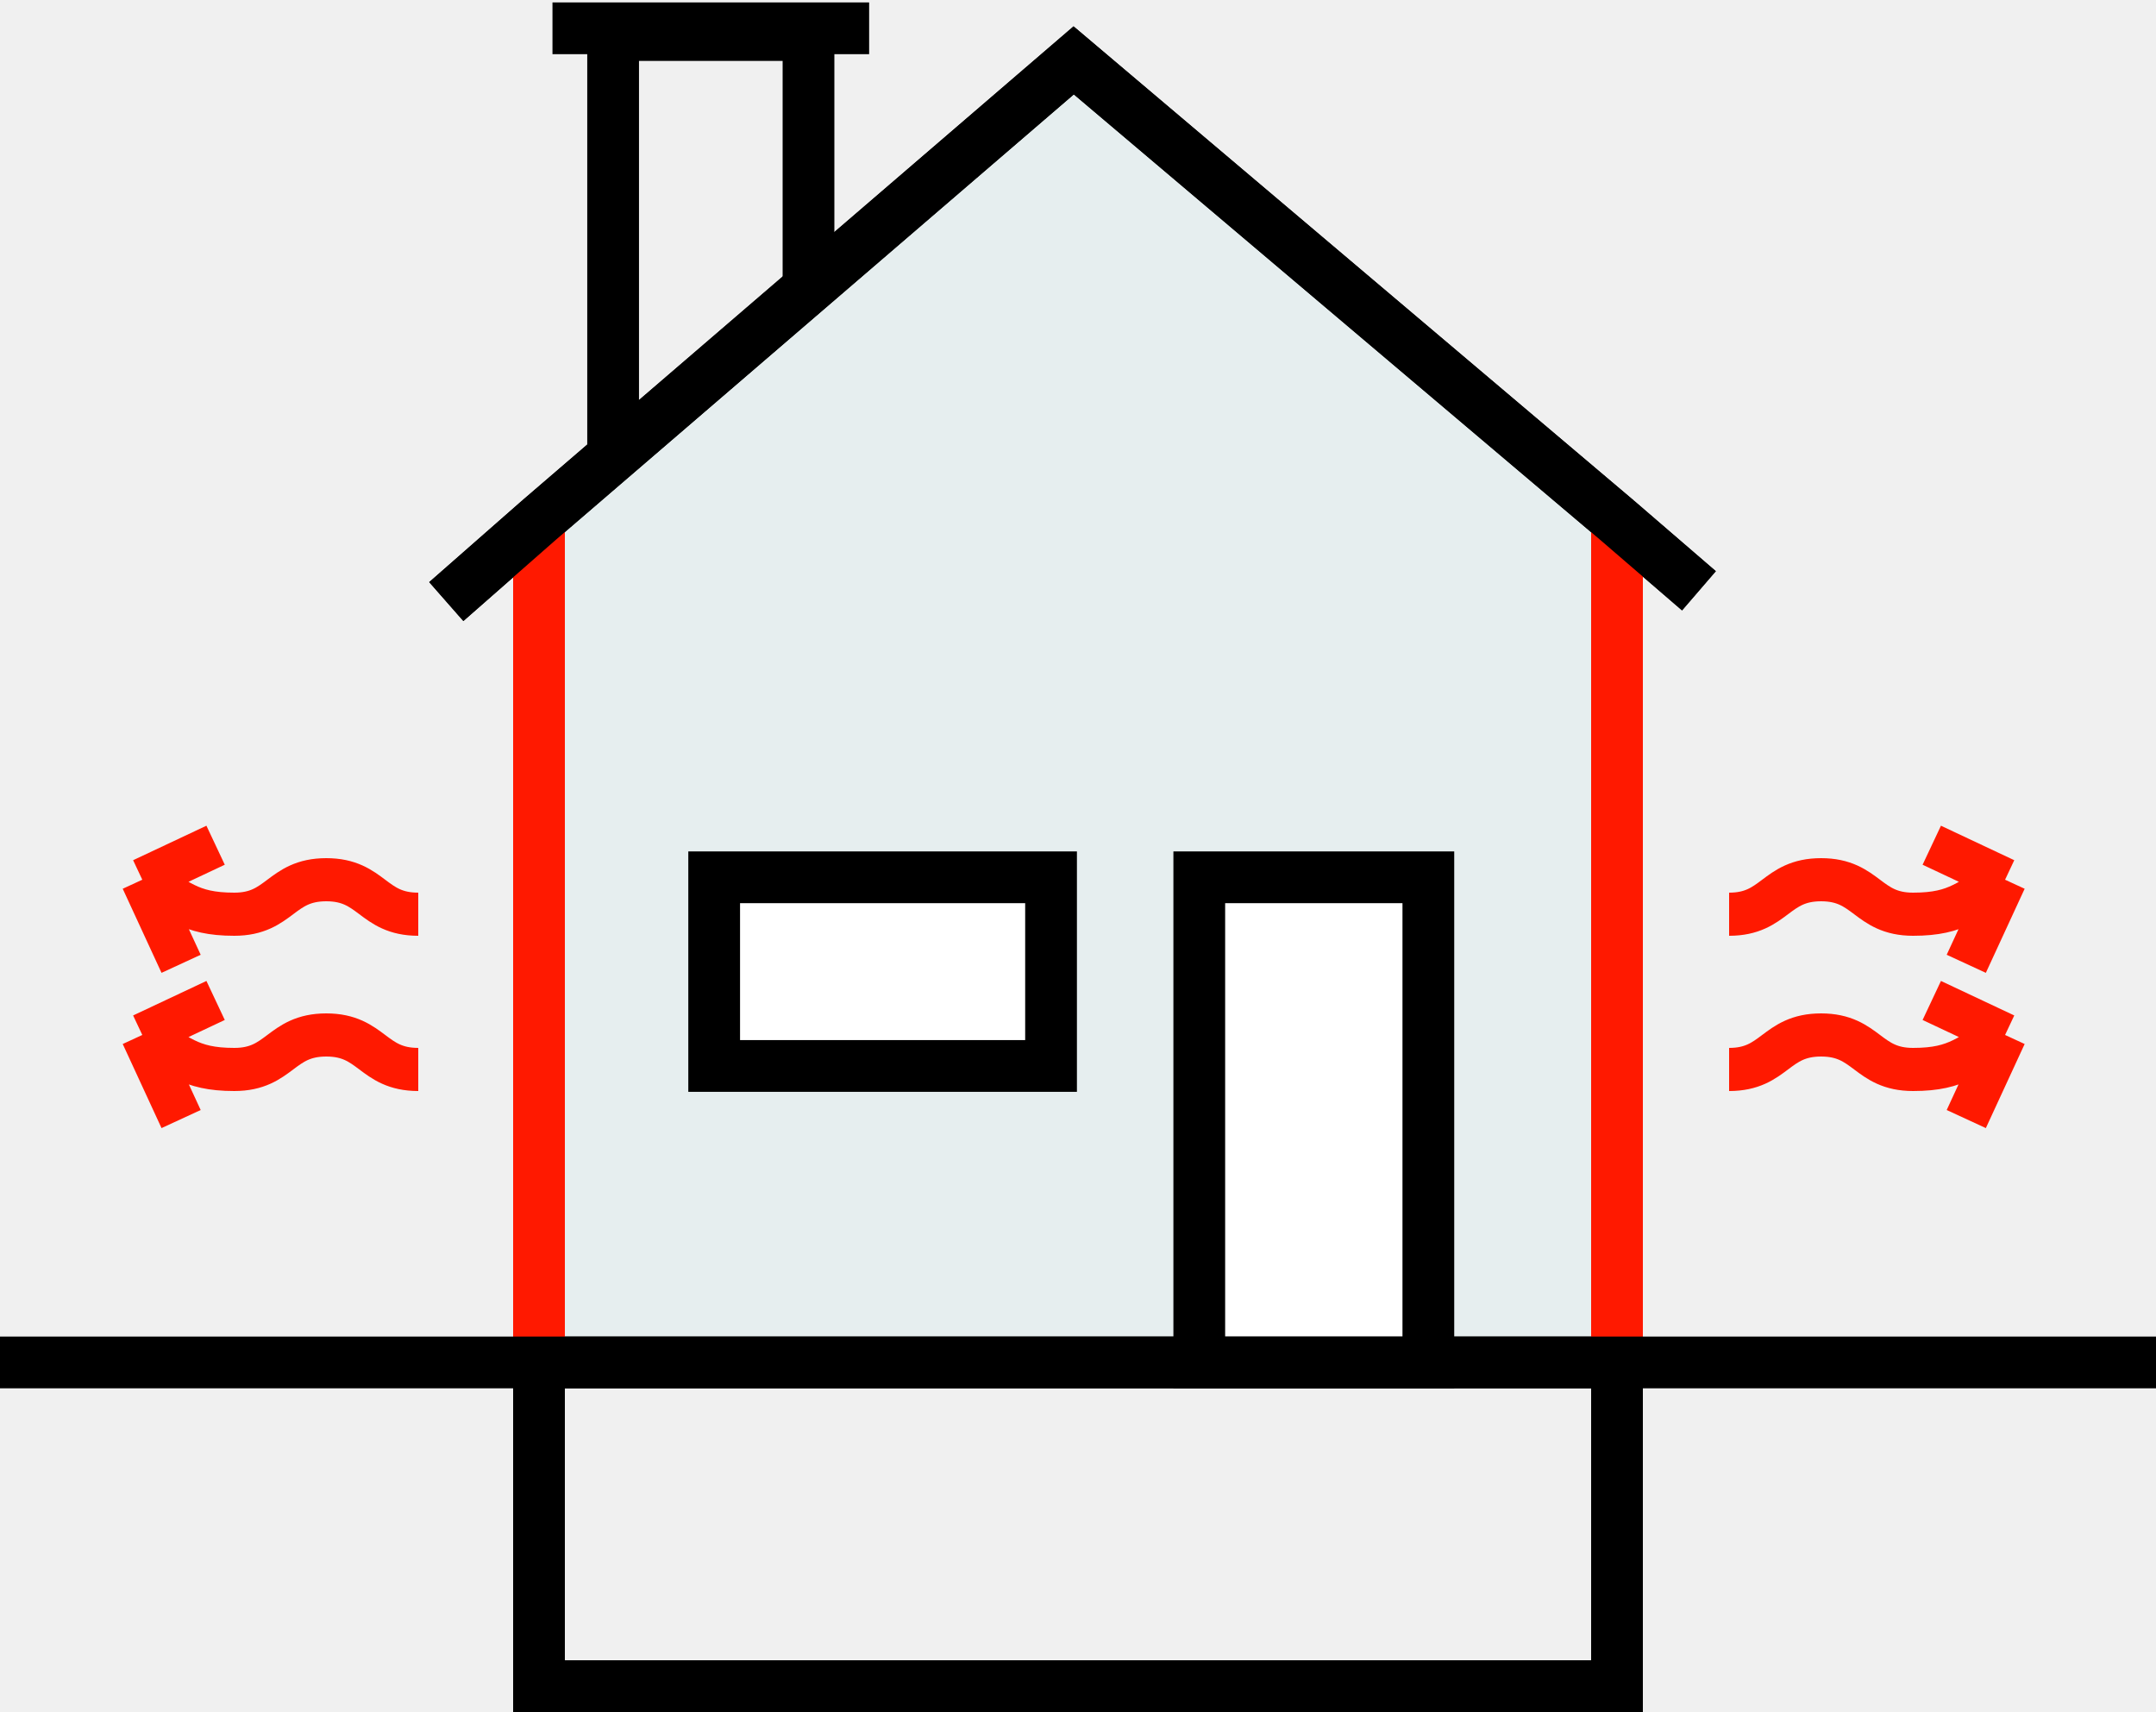
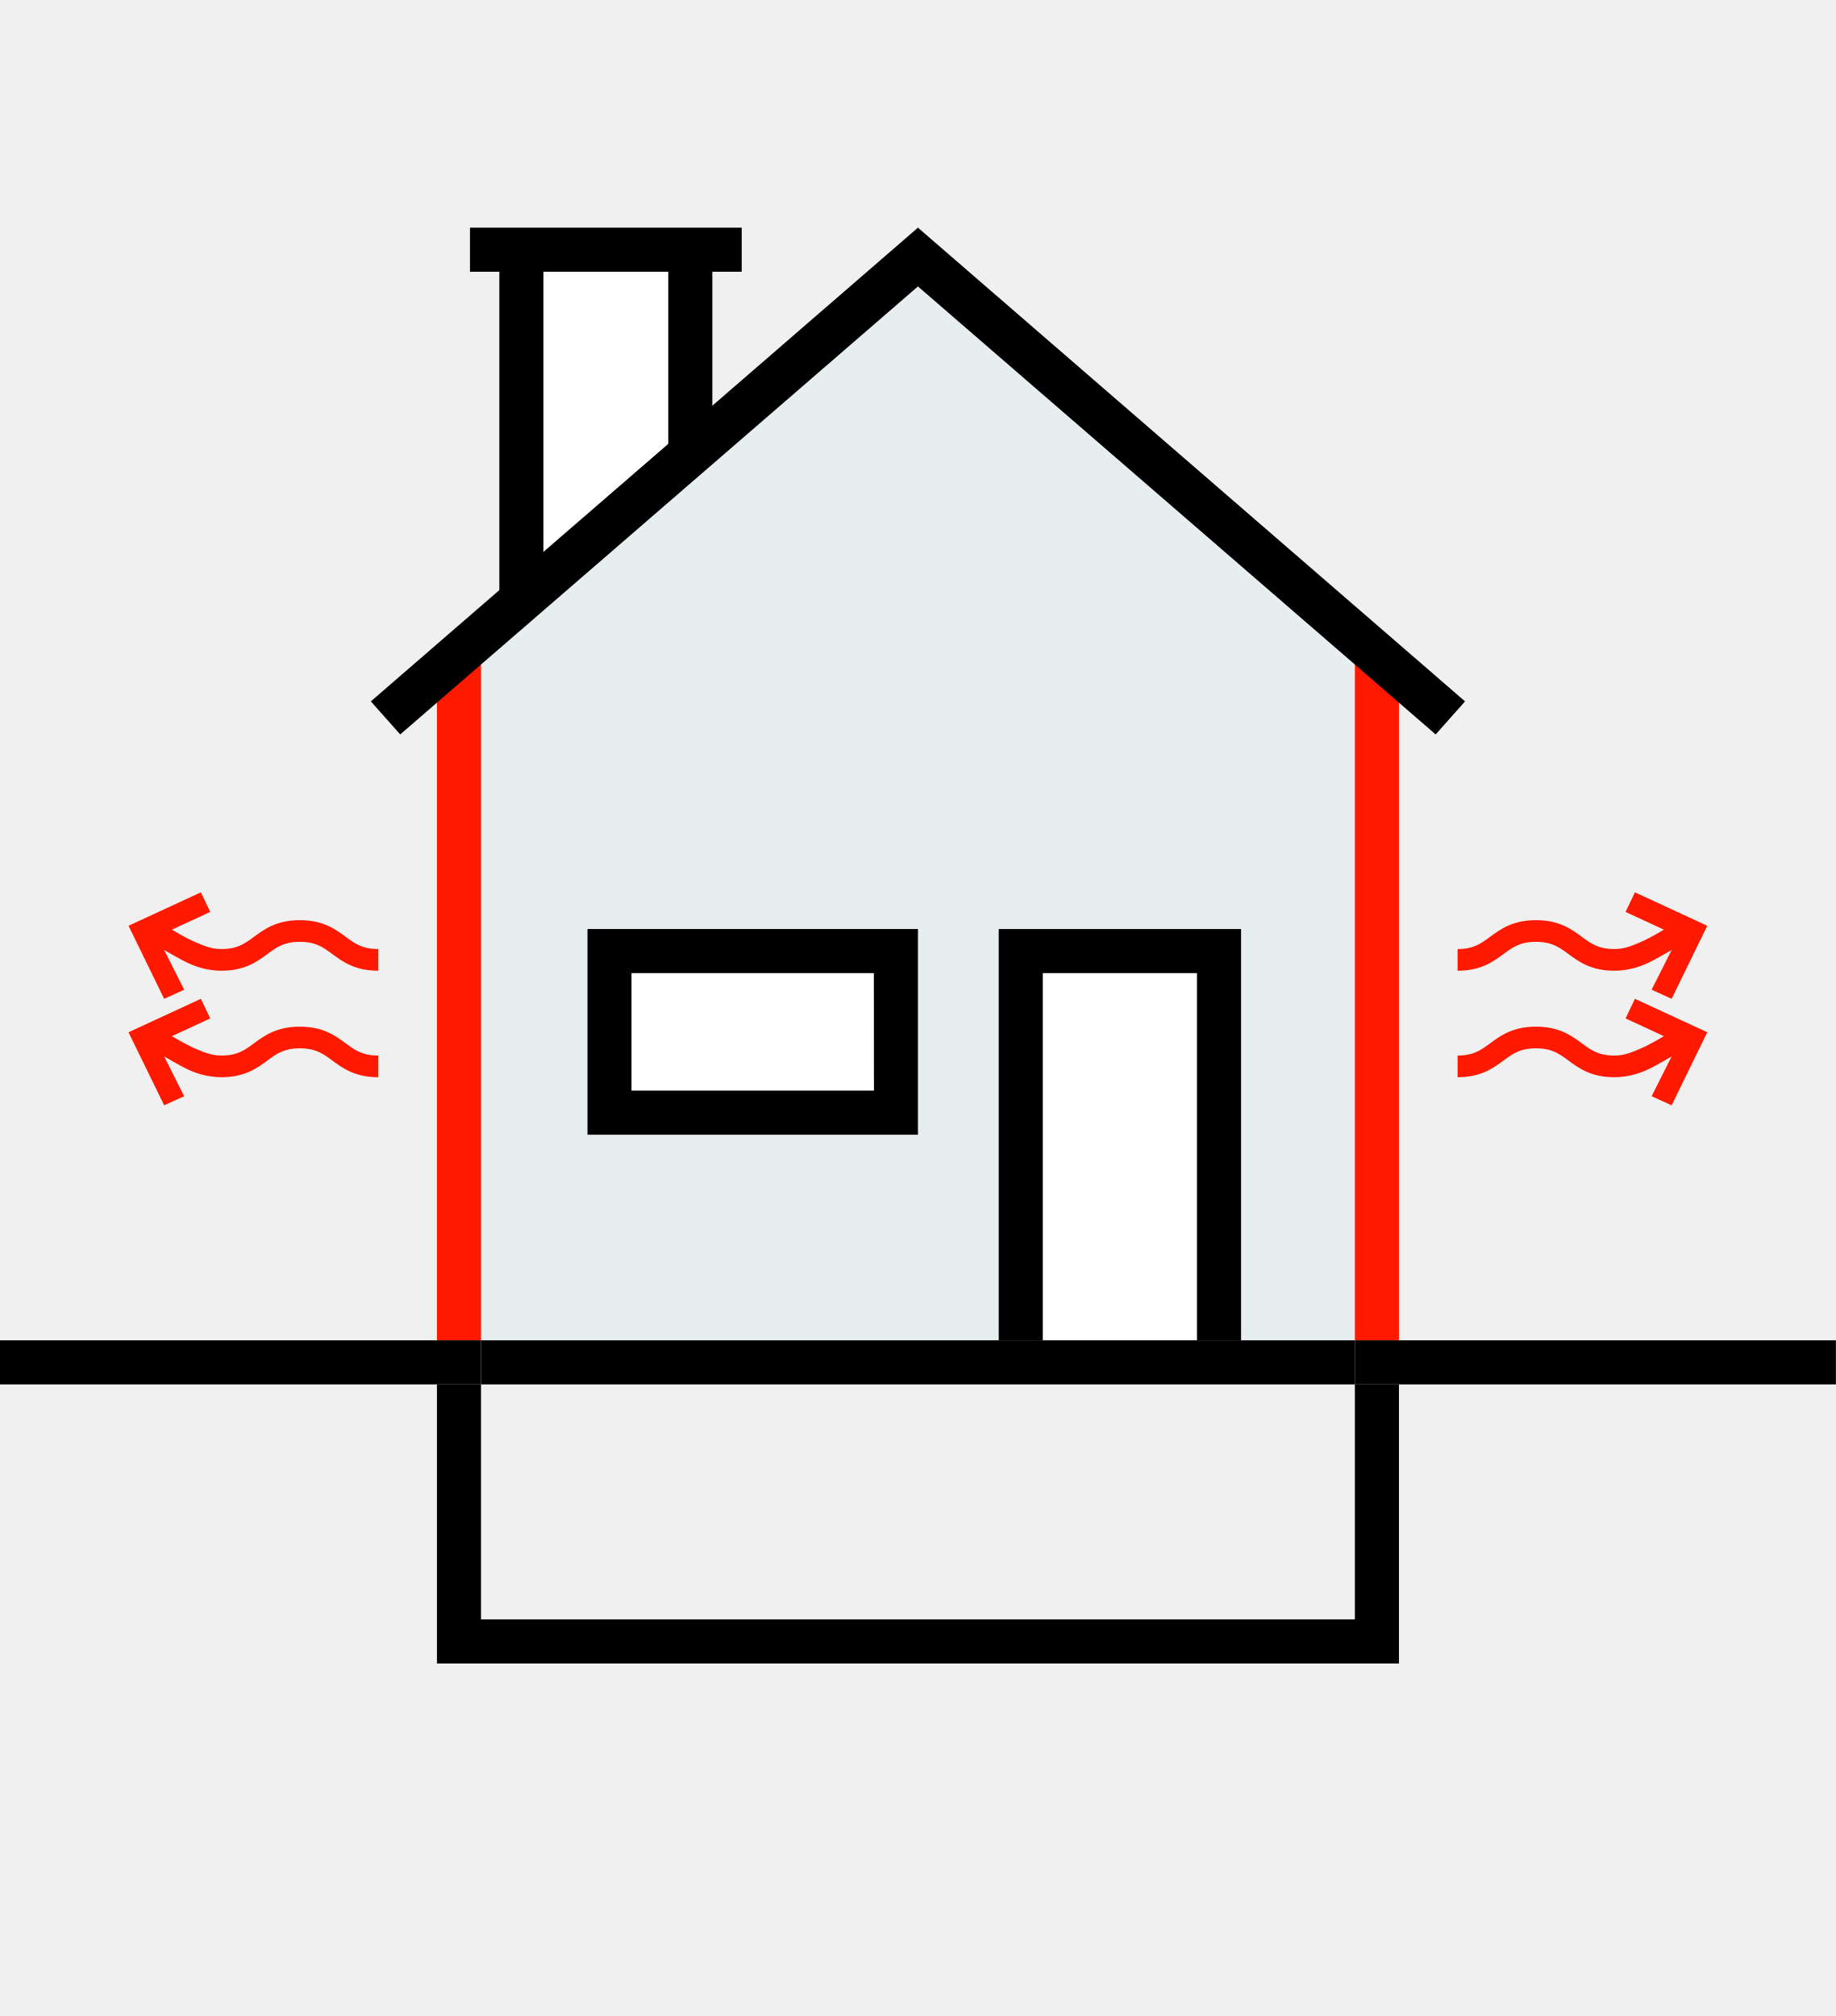
- <svg xmlns="http://www.w3.org/2000/svg" width="500" height="397" viewBox="0 0 500 397" fill="none">
-   <path d="M249.5 14L381.5 127.5L117.5 127L249.5 14Z" fill="#E6EEEF" />
-   <path d="M375 120.625V315.938H125V120.625" fill="#E6EEEF" />
-   <path d="M375 120.625V315.938H125V120.625M375 120.625L394 137M375 120.625L249 14L125 120.625M125 120.625L103.5 139.5" stroke="black" stroke-width="12" stroke-miterlimit="10" />
-   <path d="M375 121V315.5" stroke="#FF1900" stroke-width="12" />
-   <path d="M125 121V315.5" stroke="#FF1900" stroke-width="12" />
-   <path d="M375 316V391H125V316" stroke="black" stroke-width="12" stroke-miterlimit="10" />
-   <path d="M331.25 203.438H278.125V315.938H331.25V203.438Z" fill="white" stroke="black" stroke-width="12" stroke-miterlimit="10" />
-   <path d="M243.75 203.438H165.625V247.188H243.75V203.438Z" fill="white" stroke="black" stroke-width="12" stroke-miterlimit="10" />
-   <path d="M500 315.938H0" stroke="black" stroke-width="12" stroke-miterlimit="10" />
-   <path d="M142.188 105L142.188 8.125H187.5V64.5" stroke="black" stroke-width="12" stroke-miterlimit="10" />
-   <path d="M201.562 6.562L128.125 6.562" stroke="black" stroke-width="12" stroke-miterlimit="10" />
-   <path d="M33 204C41.5 208.5 43.667 212 54.333 212C65 212 65 204 75.667 204C86.333 204 86.333 212 97 212M33 204L50 196M33 204L42 223.5" stroke="#FF1900" stroke-width="10" stroke-miterlimit="10" />
-   <path d="M465 204C456.5 208.5 454.333 212 443.667 212C433 212 433 204 422.333 204C411.667 204 411.667 212 401 212M465 204L448 196M465 204L456 223.5" stroke="#FF1900" stroke-width="10" stroke-miterlimit="10" />
-   <path d="M33 240C41.5 244.5 43.667 248 54.333 248C65 248 65 240 75.667 240C86.333 240 86.333 248 97 248M33 240L50 232M33 240L42 259.5" stroke="#FF1900" stroke-width="10" stroke-miterlimit="10" />
-   <path d="M465 240C456.5 244.5 454.333 248 443.667 248C433 248 433 240 422.333 240C411.667 240 411.667 248 401 248M465 240L448 232M465 240L456 259.5" stroke="#FF1900" stroke-width="10" stroke-miterlimit="10" />
-   <path d="M394 137L375 120.625L249 14L125 120.625L103.5 139.5" stroke="black" stroke-width="12" stroke-miterlimit="10" />
+ <svg xmlns="http://www.w3.org/2000/svg" width="500" height="549" viewBox="0 0 500 549" fill="none">
+   <path d="M130 181L250 76L370 181V365H130V181Z" fill="#E6EEEF" />
+   <path fill-rule="evenodd" clip-rule="evenodd" d="M369 365V179H381V365H369Z" fill="#FF1900" />
+   <path fill-rule="evenodd" clip-rule="evenodd" d="M119 365V179H131V365H119Z" fill="#FF1900" />
+   <path d="M182 70H148V150L182 121V70Z" fill="white" />
+   <path fill-rule="evenodd" clip-rule="evenodd" d="M202 62L128 62V74L136 74V162H148V74H182V122H194V74L202 74V62Z" fill="black" />
+   <path d="M284 365V265H326V365H284Z" fill="white" />
+   <path d="M172 297V265H238V297H172Z" fill="white" />
+   <path fill-rule="evenodd" clip-rule="evenodd" d="M250 62L399 191L391 200L250 78L109 200L101 191L250 62Z" fill="black" />
+   <path fill-rule="evenodd" clip-rule="evenodd" d="M131 441V377H119V453H381V377H369V441H131Z" fill="black" />
+   <path fill-rule="evenodd" clip-rule="evenodd" d="M272 253H338V365H272V253ZM284 265V365H326V265H284Z" fill="black" />
+   <path fill-rule="evenodd" clip-rule="evenodd" d="M160 253H250V309H160V253ZM171.983 265V297H238.017L238 265H171.983Z" fill="black" />
+   <path fill-rule="evenodd" clip-rule="evenodd" d="M0 365H131V377H0V365Z" fill="black" />
+   <path fill-rule="evenodd" clip-rule="evenodd" d="M131 365H369V377H131V365Z" fill="black" />
+   <path fill-rule="evenodd" clip-rule="evenodd" d="M369 365H500V377H369V365Z" fill="black" />
+   <path fill-rule="evenodd" clip-rule="evenodd" d="M35 281.111L54.703 272L57.258 277.337L46.814 282.167C46.814 282.167 50.646 284.485 53.008 285.482C55.369 286.479 57.442 287.448 60.316 287.448C62.577 287.448 64.156 287.038 65.42 286.479C66.741 285.895 67.825 285.109 69.186 284.106L69.267 284.046C70.558 283.095 72.118 281.945 74.09 281.072C76.161 280.157 78.584 279.584 81.658 279.584C84.732 279.584 87.154 280.157 89.225 281.072C91.198 281.945 92.758 283.095 94.049 284.046L94.13 284.106C95.491 285.109 96.575 285.895 97.896 286.479C99.159 287.038 100.739 287.448 103 287.448L103 293.347C99.926 293.347 97.503 292.774 95.432 291.858C93.46 290.986 91.9 289.836 90.609 288.884L90.528 288.825C89.167 287.821 88.083 287.035 86.762 286.451C85.498 285.892 83.919 285.482 81.658 285.482C79.396 285.482 77.817 285.892 76.553 286.451C75.233 287.035 74.149 287.821 72.787 288.825L72.707 288.884C71.416 289.836 69.856 290.986 67.883 291.858C65.812 292.774 63.39 293.347 60.316 293.347C55.853 293.347 52.507 291.858 51.007 291.17C49.506 290.481 44.708 287.705 44.708 287.705L50.158 298.528L44.708 301L35 281.111Z" fill="#FF1900" />
+   <path fill-rule="evenodd" clip-rule="evenodd" d="M35 252.111L54.703 243L57.258 248.337L46.814 253.167C46.814 253.167 50.646 255.485 53.008 256.482C55.369 257.479 57.442 258.448 60.316 258.448C62.577 258.448 64.156 258.038 65.42 257.479C66.741 256.895 67.825 256.109 69.186 255.106L69.267 255.046C70.558 254.095 72.118 252.945 74.09 252.072C76.161 251.157 78.584 250.584 81.658 250.584C84.732 250.584 87.154 251.157 89.225 252.072C91.198 252.945 92.758 254.095 94.049 255.046L94.13 255.106C95.491 256.109 96.575 256.895 97.896 257.479C99.159 258.038 100.739 258.448 103 258.448L103 264.347C99.926 264.347 97.503 263.774 95.432 262.858C93.46 261.986 91.9 260.836 90.609 259.884L90.528 259.825C89.167 258.821 88.083 258.035 86.762 257.451C85.498 256.892 83.919 256.482 81.658 256.482C79.396 256.482 77.817 256.892 76.553 257.451C75.233 258.035 74.149 258.821 72.787 259.825L72.707 259.884C71.416 260.836 69.856 261.986 67.883 262.858C65.812 263.774 63.39 264.347 60.316 264.347C55.853 264.347 52.507 262.858 51.007 262.17C49.506 261.481 44.708 258.705 44.708 258.705L50.158 269.528L44.708 272L35 252.111Z" fill="#FF1900" />
+   <path fill-rule="evenodd" clip-rule="evenodd" d="M464.972 281.111L445.269 272L442.713 277.337L453.158 282.167C453.158 282.167 449.326 284.485 446.964 285.482C444.603 286.479 442.529 287.448 439.656 287.448C437.395 287.448 435.815 287.038 434.552 286.479C433.231 285.895 432.147 285.109 430.786 284.106L430.705 284.046C429.414 283.095 427.854 281.945 425.881 281.072C423.81 280.157 421.388 279.584 418.314 279.584C415.24 279.584 412.817 280.157 410.746 281.072C408.774 281.945 407.214 283.095 405.923 284.046L405.842 284.106C404.481 285.109 403.397 285.895 402.076 286.479C400.812 287.038 399.233 287.448 396.972 287.448L396.972 293.347C400.046 293.347 402.468 292.774 404.539 291.858C406.512 290.986 408.072 289.836 409.363 288.884L409.444 288.825C410.805 287.821 411.889 287.035 413.21 286.451C414.473 285.892 416.052 285.482 418.314 285.482C420.575 285.482 422.154 285.892 423.418 286.451C424.739 287.035 425.823 287.821 427.184 288.825L427.265 288.884C428.556 289.836 430.116 290.986 432.089 291.858C434.159 292.774 436.582 293.347 439.656 293.347C444.119 293.347 447.464 291.858 448.965 291.17C450.466 290.481 455.264 287.705 455.264 287.705L449.814 298.528L455.264 301L464.972 281.111Z" fill="#FF1900" />
+   <path fill-rule="evenodd" clip-rule="evenodd" d="M464.972 252.111L445.269 243L442.713 248.337L453.158 253.167C453.158 253.167 449.326 255.485 446.964 256.482C444.603 257.479 442.529 258.448 439.656 258.448C437.395 258.448 435.815 258.038 434.552 257.479C433.231 256.895 432.147 256.109 430.786 255.106L430.705 255.046C429.414 254.095 427.854 252.945 425.881 252.072C423.81 251.157 421.388 250.584 418.314 250.584C415.24 250.584 412.817 251.157 410.746 252.072C408.774 252.945 407.214 254.095 405.923 255.046L405.842 255.106C404.481 256.109 403.397 256.895 402.076 257.479C400.812 258.038 399.233 258.448 396.972 258.448L396.972 264.347C400.046 264.347 402.468 263.774 404.539 262.858C406.512 261.986 408.072 260.836 409.363 259.884L409.444 259.825C410.805 258.821 411.889 258.035 413.21 257.451C414.473 256.892 416.052 256.482 418.314 256.482C420.575 256.482 422.154 256.892 423.418 257.451C424.739 258.035 425.823 258.821 427.184 259.825L427.265 259.884C428.556 260.836 430.116 261.986 432.089 262.858C434.159 263.774 436.582 264.347 439.656 264.347C444.119 264.347 447.464 262.858 448.965 262.17C450.466 261.481 455.264 258.705 455.264 258.705L449.814 269.528L455.264 272L464.972 252.111Z" fill="#FF1900" />
</svg>
